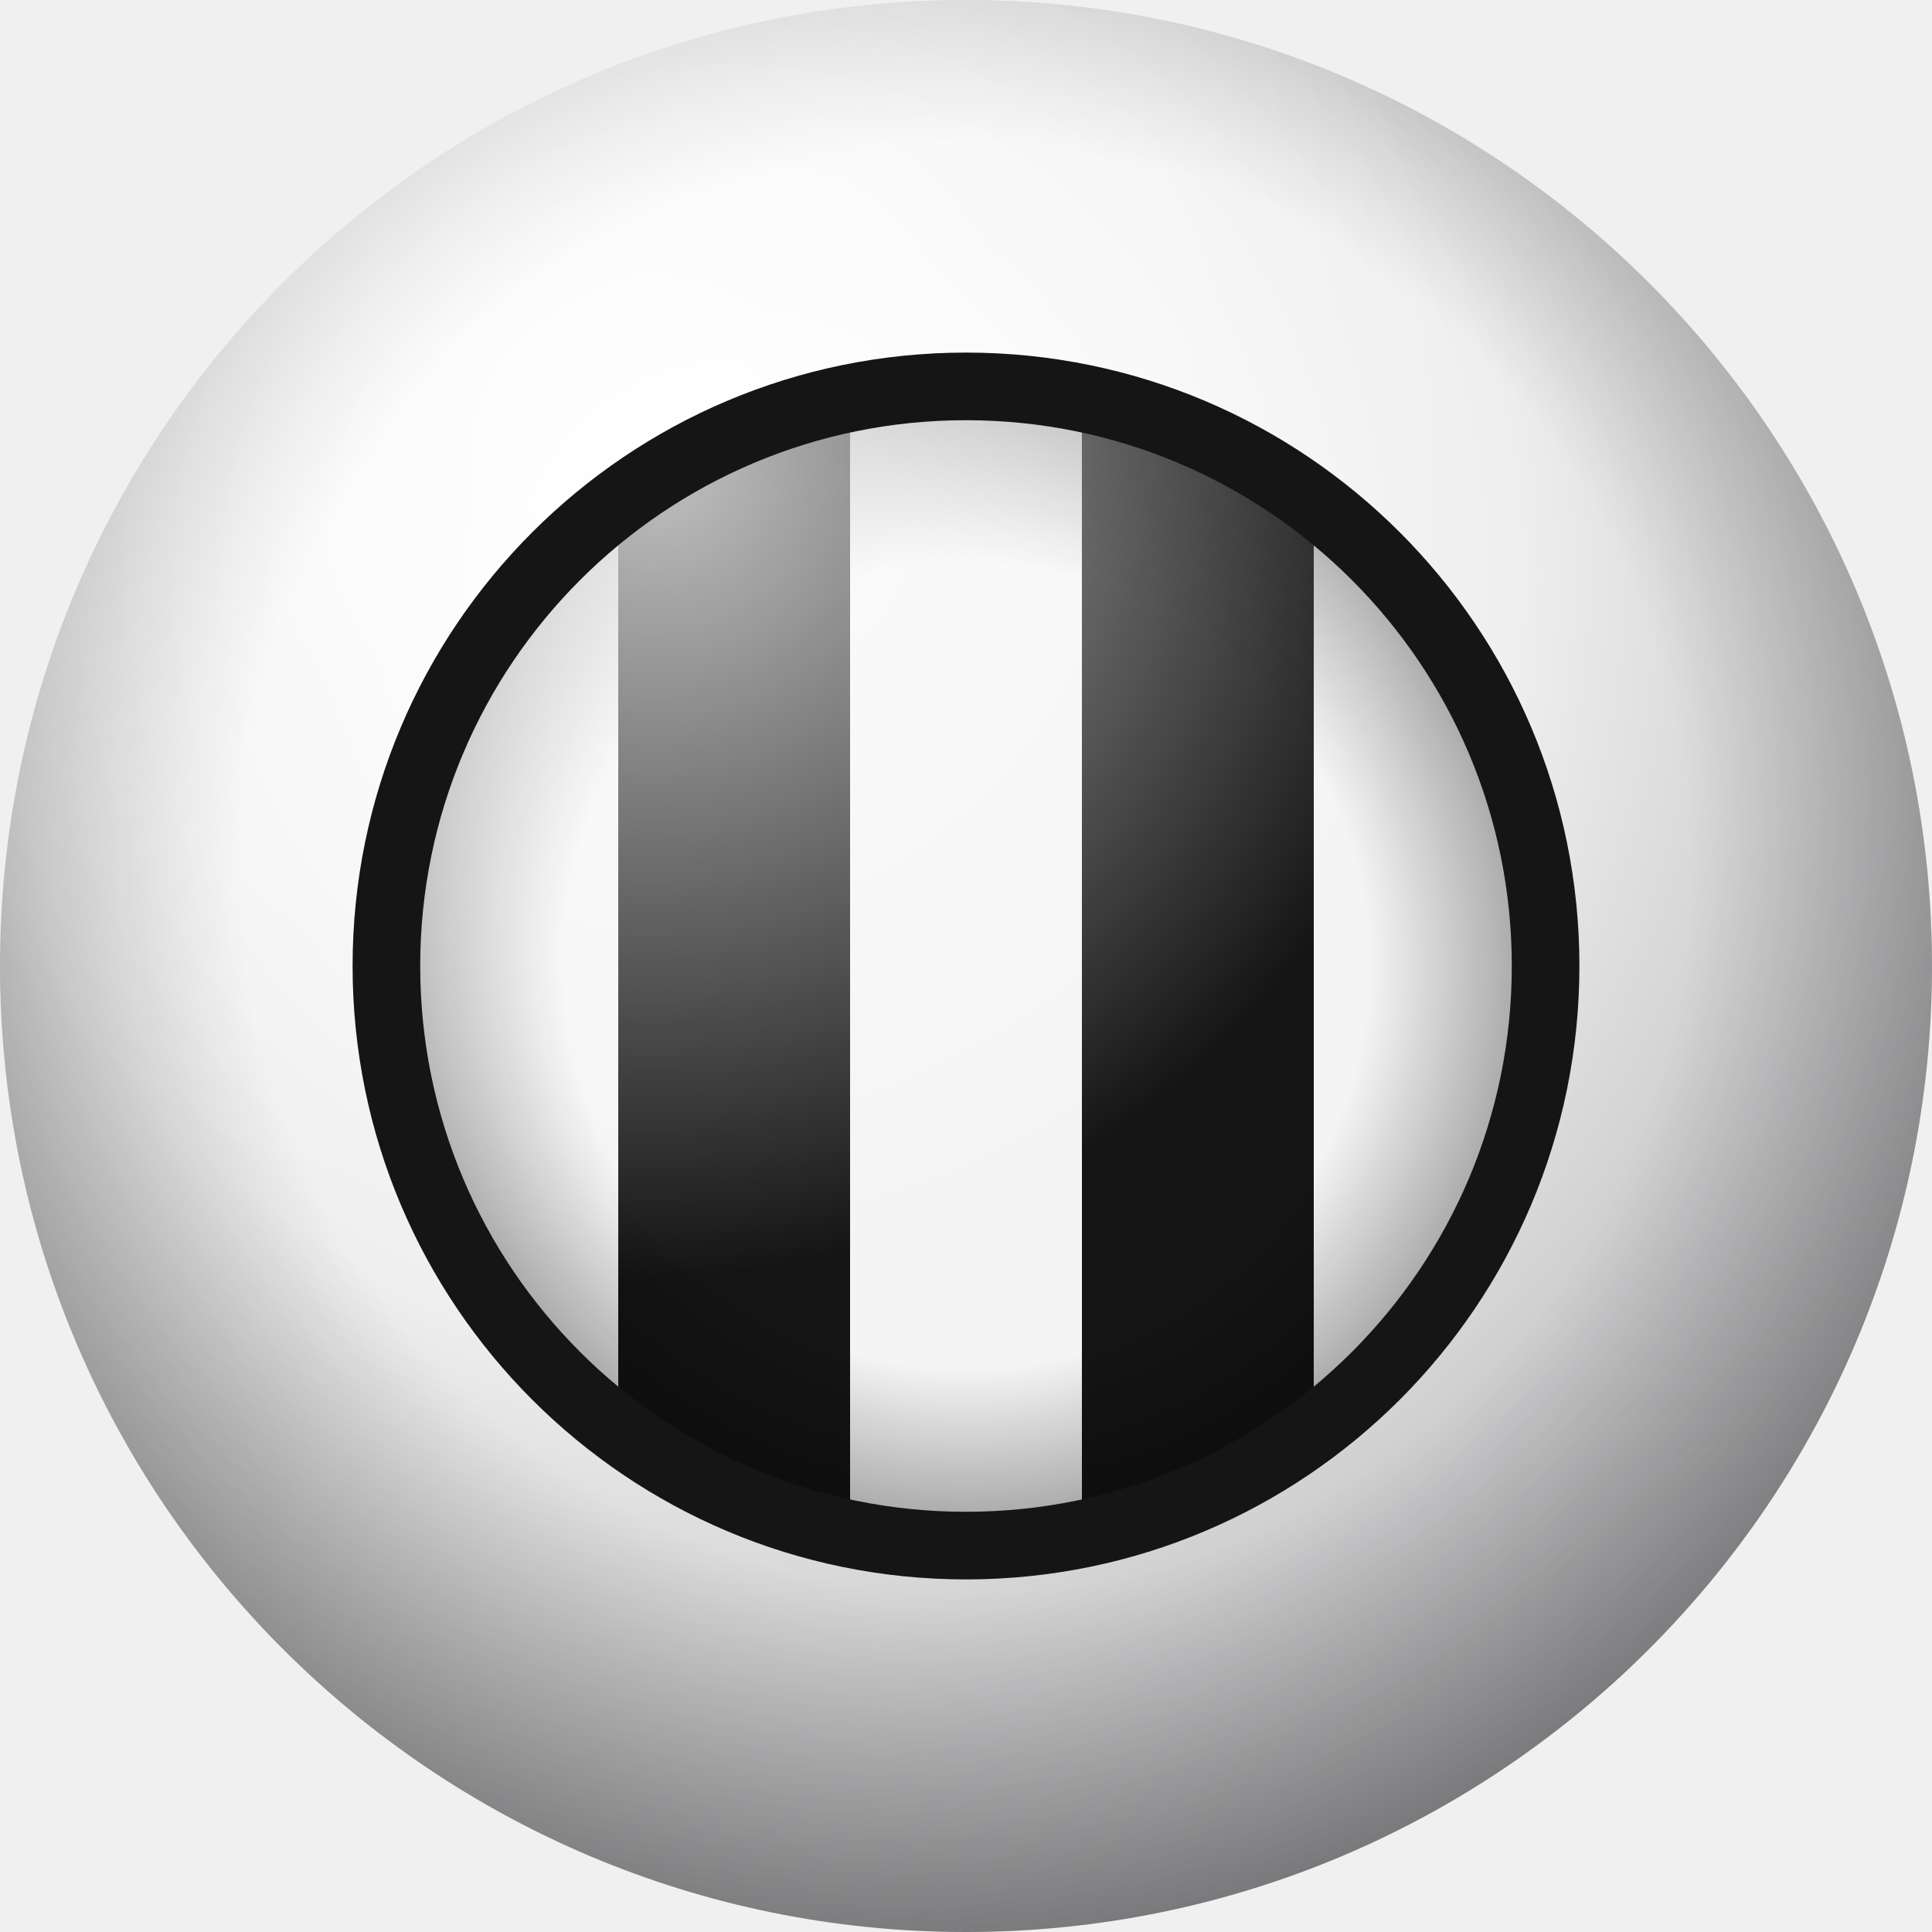
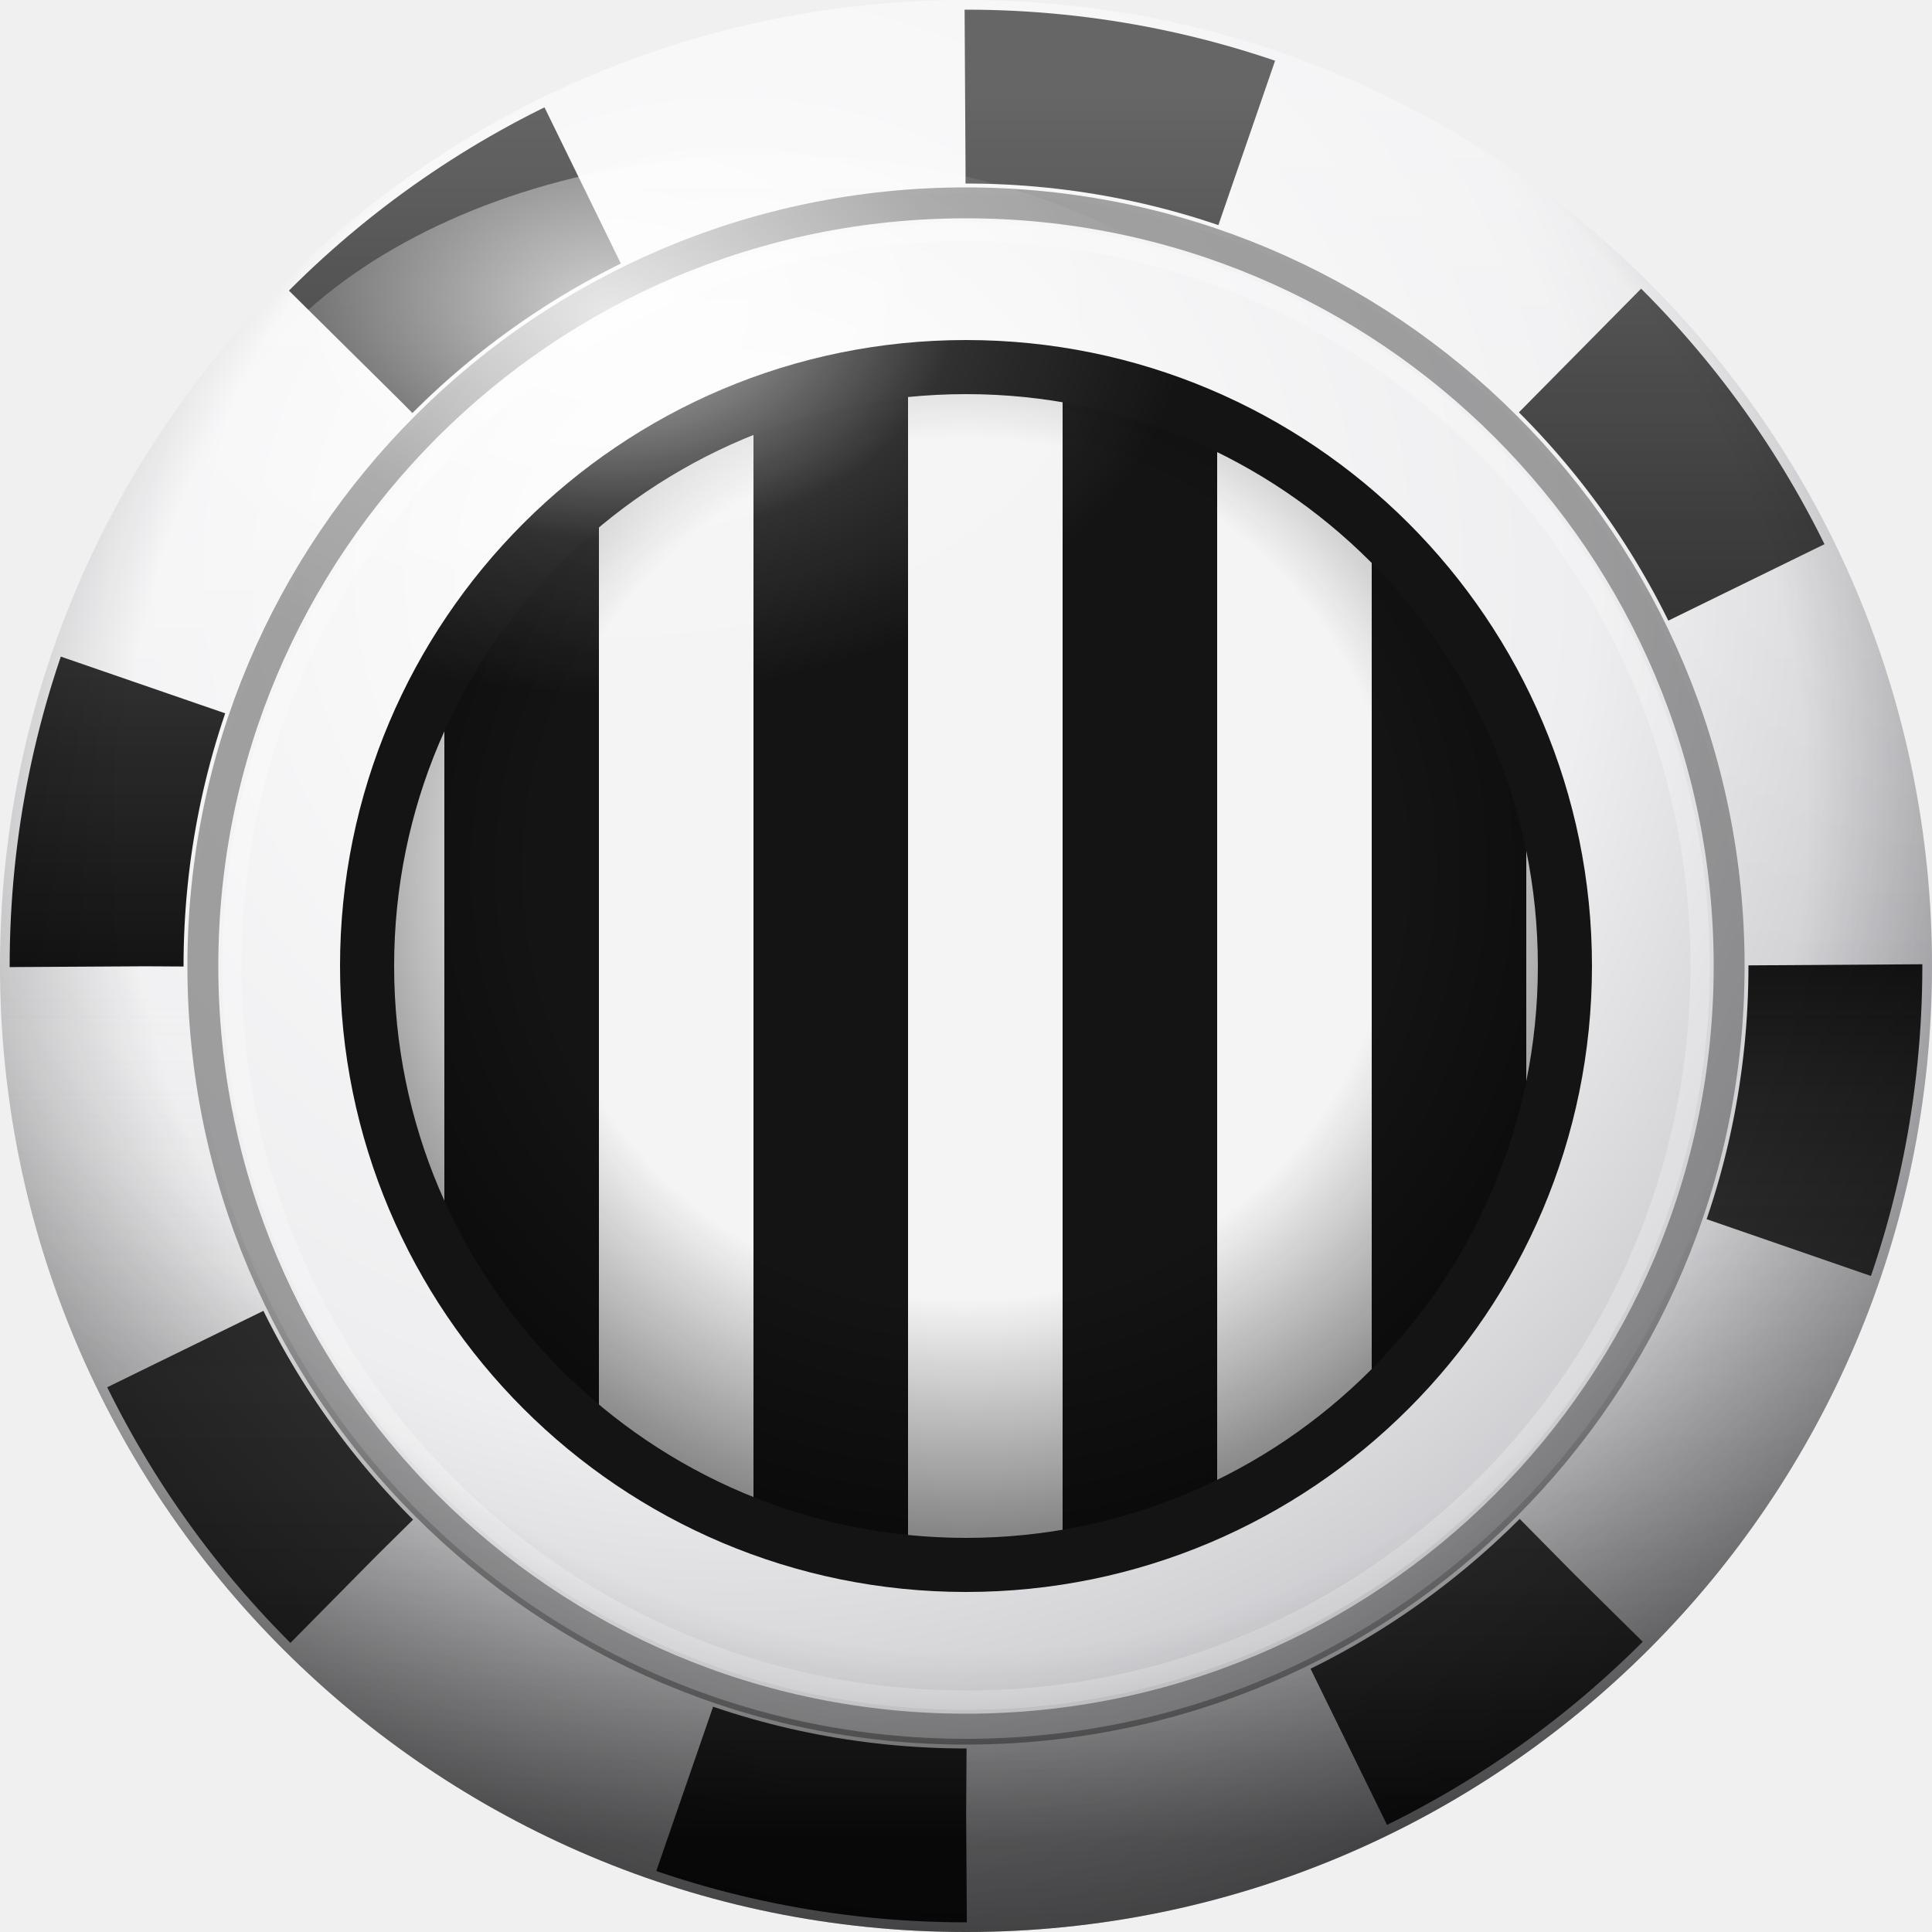
<svg xmlns="http://www.w3.org/2000/svg" viewBox="0 0 100 100">
  <defs>
    <clipPath id="c">
      <circle cx="50" cy="50" r="50" />
    </clipPath>
    <clipPath id="m">
-       <circle cx="50" cy="50" r="30" />
+       <circle cx="50" cy="50" r="31" />
    </clipPath>
-     <radialGradient id="l" cx=".34" cy=".24" r=".42">
-       <stop offset="0" stop-color="#fff" stop-opacity="0.75" />
+     <radialGradient id="corpo" cx=".38" cy=".3" r=".8">
+       <stop offset="0" stop-color="#FFFFFF" />
+       <stop offset=".55" stop-color="#EEEEF0" />
+       <stop offset="1" stop-color="#A9A9AF" />
+     </radialGradient>
+     <linearGradient id="borda" x1="0" y1="0" x2="0" y2="1">
+       <stop offset="0" stop-color="#fff" stop-opacity=".35" />
+       <stop offset=".5" stop-color="#fff" stop-opacity="0" />
+       <stop offset="1" stop-color="#000" stop-opacity=".45" />
+     </linearGradient>
+     <radialGradient id="ms" cx=".5" cy=".42" r=".55">
+       <stop offset=".65" stop-color="#000" stop-opacity="0" />
+       <stop offset="1" stop-color="#000" stop-opacity=".45" />
+     </radialGradient>
+     <radialGradient id="verniz" cx=".36" cy=".2" r=".5">
+       <stop offset="0" stop-color="#fff" stop-opacity=".75" />
+       <stop offset=".6" stop-color="#fff" stop-opacity=".12" />
      <stop offset="1" stop-color="#fff" stop-opacity="0" />
    </radialGradient>
-     <radialGradient id="s" cx=".5" cy=".45" r=".62">
-       <stop offset=".6" stop-color="#000" stop-opacity="0" />
-       <stop offset="1" stop-color="#000" stop-opacity="0.45" />
-     </radialGradient>
-     <radialGradient id="ms" cx=".5" cy=".5" r=".5">
-       <stop offset=".7" stop-color="#000" stop-opacity="0" />
-       <stop offset="1" stop-color="#000" stop-opacity=".35" />
-     </radialGradient>
-     <radialGradient id="f" cx=".38" cy=".3" r=".8">
-       <stop offset="0" stop-color="#FFFFFF" />
-       <stop offset=".5" stop-color="#EFEFEF" />
-       <stop offset="1" stop-color="#A2A2A6" />
+     <radialGradient id="sombra" cx=".5" cy=".42" r=".6">
+       <stop offset=".72" stop-color="#000" stop-opacity="0" />
+       <stop offset="1" stop-color="#000" stop-opacity=".4" />
    </radialGradient>
  </defs>
  <g clip-path="url(#c)">
-     <rect width="100" height="100" fill="url(#f)" />
+     <rect width="100" height="100" fill="url(#corpo)" />
+     <circle cx="50" cy="50" r="45" fill="none" stroke="#141414" stroke-width="9" stroke-dasharray="14.84 20.50" stroke-dashoffset="0.00" />
+     <circle cx="50" cy="50" r="45" fill="none" stroke="url(#borda)" stroke-width="10" />
+     <circle cx="50" cy="50" r="39.5" fill="none" stroke="rgba(0,0,0,.35)" stroke-width="1.6" />
+     <circle cx="50" cy="50" r="38" fill="none" stroke="#fff" stroke-opacity=".25" stroke-width="1" />
    <g clip-path="url(#m)">
-       <rect width="100" height="100" fill="#F4F4F4" />
-       <rect x="32" y="0" width="12" height="100" fill="#141414" />
-       <rect x="56" y="0" width="12" height="100" fill="#141414" />
-       <circle cx="50" cy="50" r="30" fill="url(#ms)" />
+       <circle cx="50" cy="50" r="31" fill="#F4F4F4" />
+       <rect x="23.0" y="0" width="8" height="100" fill="#141414" />
+       <rect x="39.0" y="0" width="8" height="100" fill="#141414" />
+       <rect x="55.0" y="0" width="8" height="100" fill="#141414" />
+       <rect x="71.0" y="0" width="8" height="100" fill="#141414" />
+       <circle cx="50" cy="50" r="31" fill="url(#ms)" />
    </g>
-     <rect width="100" height="100" fill="url(#s)" />
-     <rect width="100" height="100" fill="url(#l)" />
+     <circle cx="50" cy="50" r="31" fill="none" stroke="#141414" stroke-width="2.8" />
+     <rect width="100" height="100" fill="url(#sombra)" />
+     <ellipse cx="40" cy="28" rx="30" ry="20" fill="url(#verniz)" />
  </g>
-   <circle cx="50" cy="50" r="30" fill="none" stroke="#151515" stroke-width="3.5" />
</svg>
